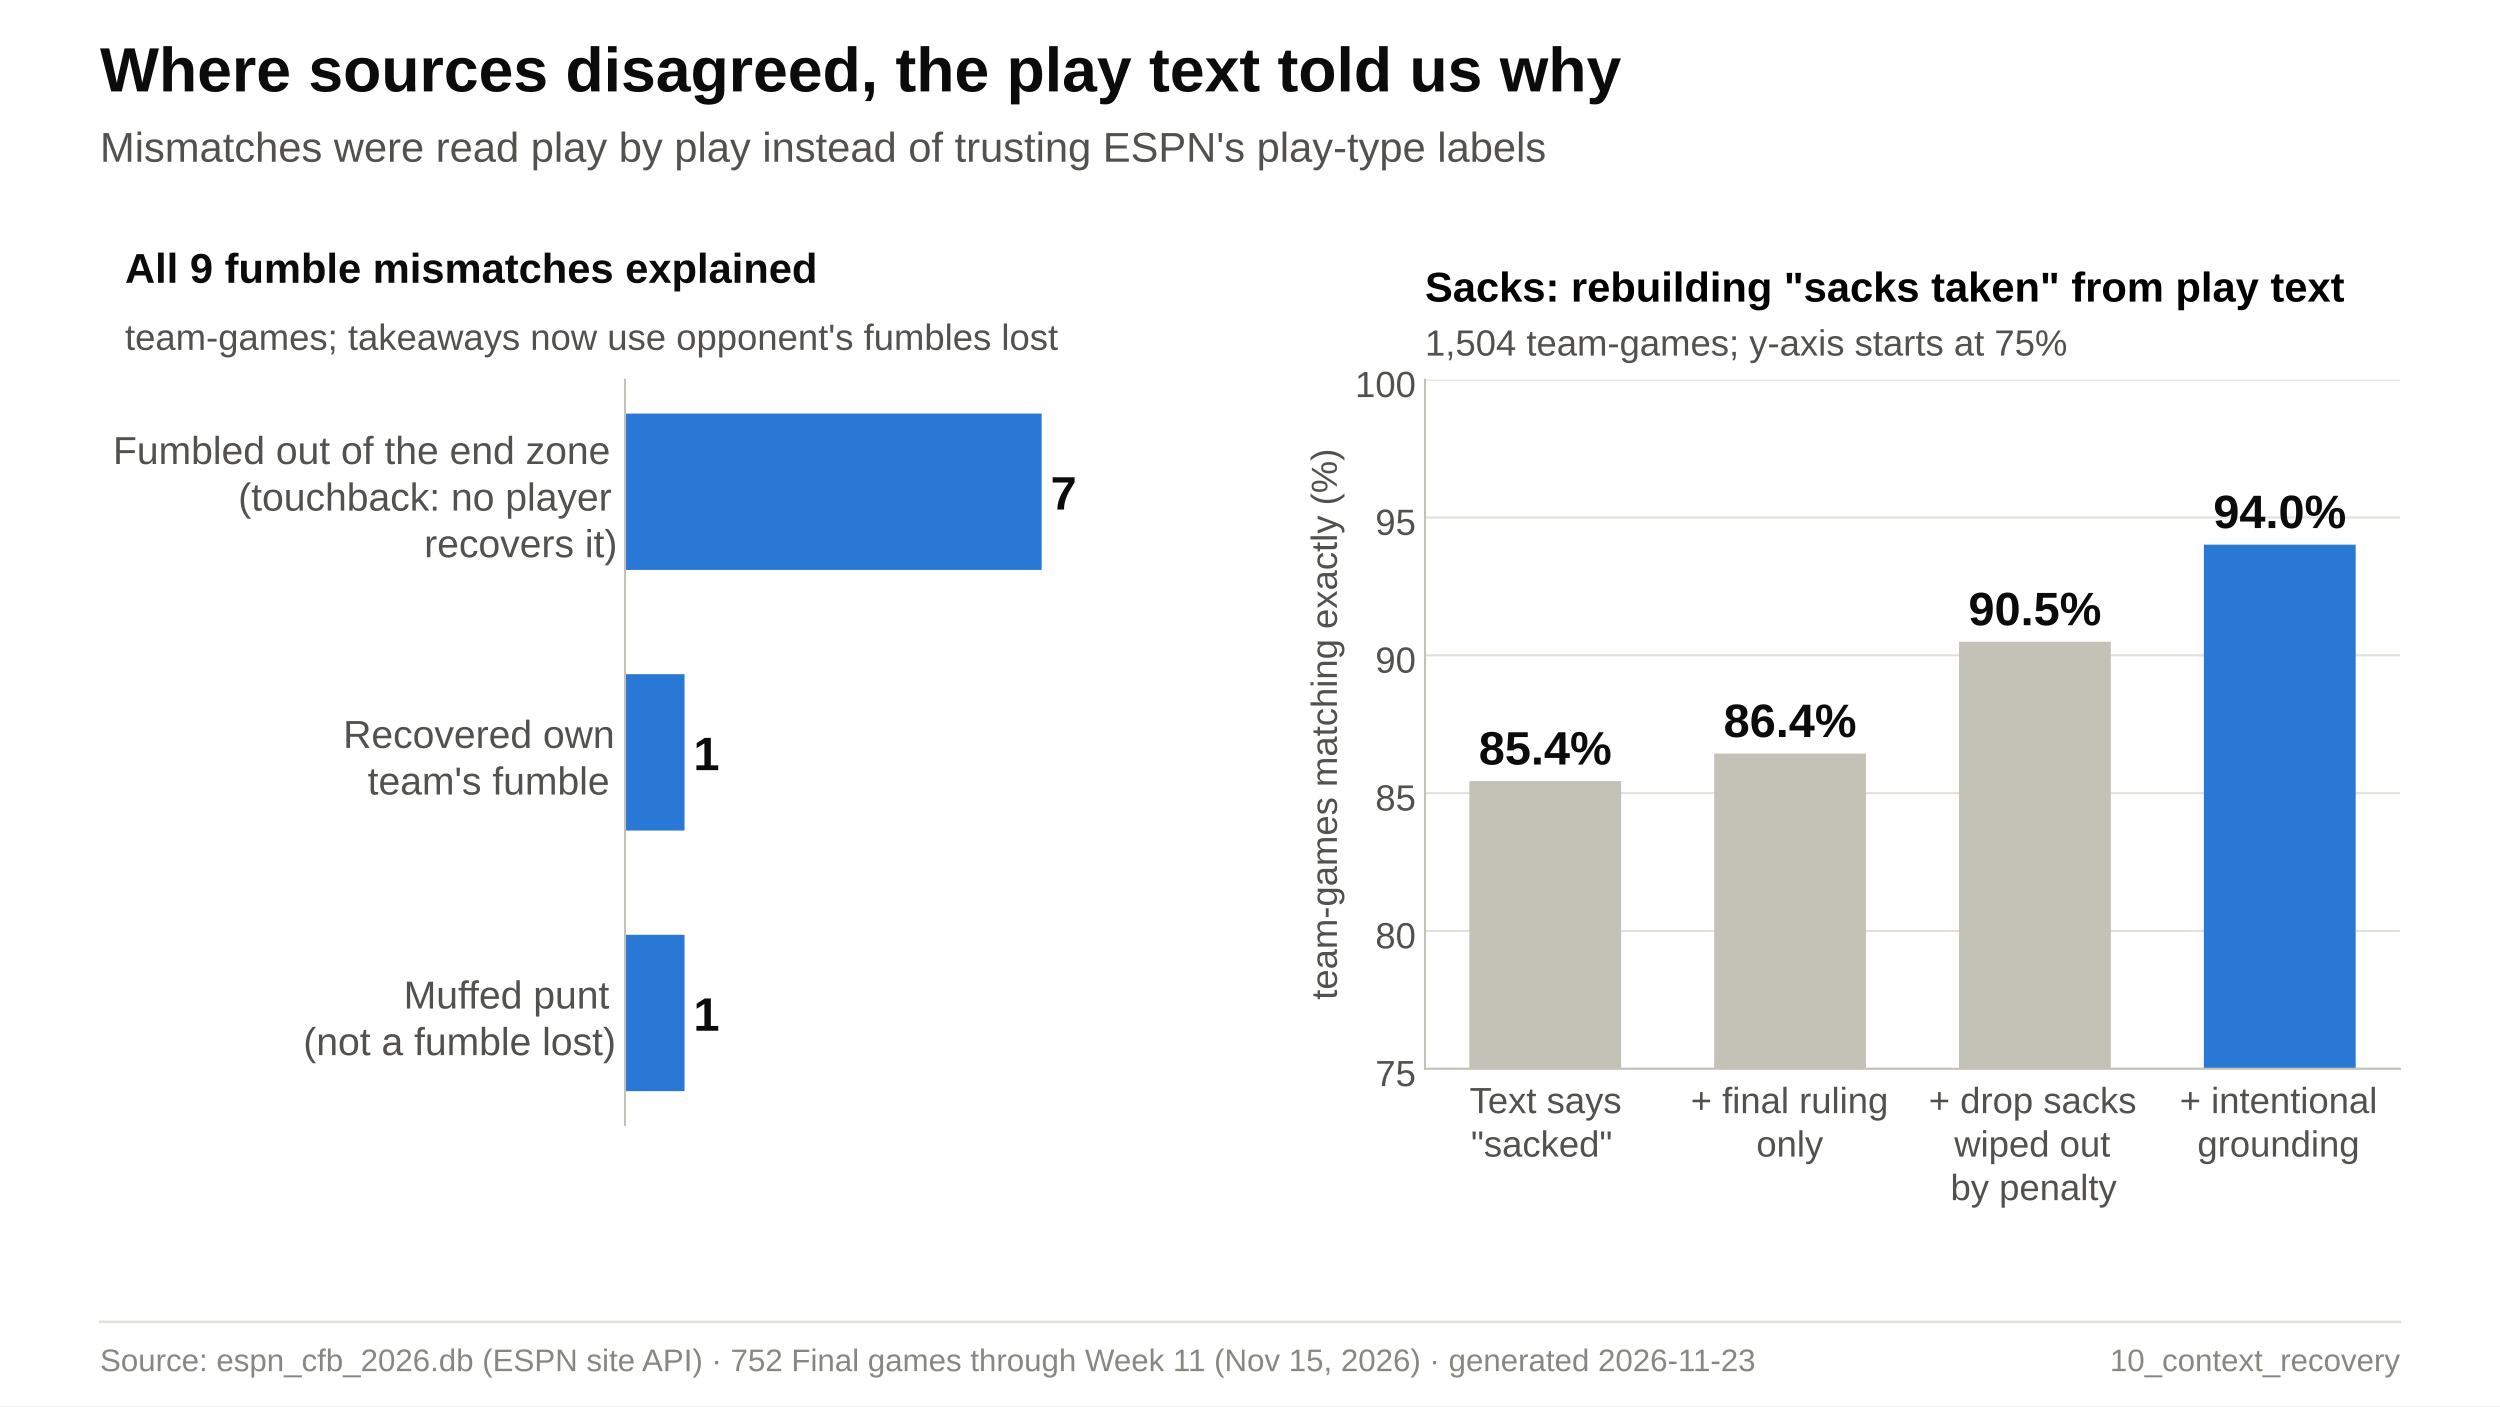
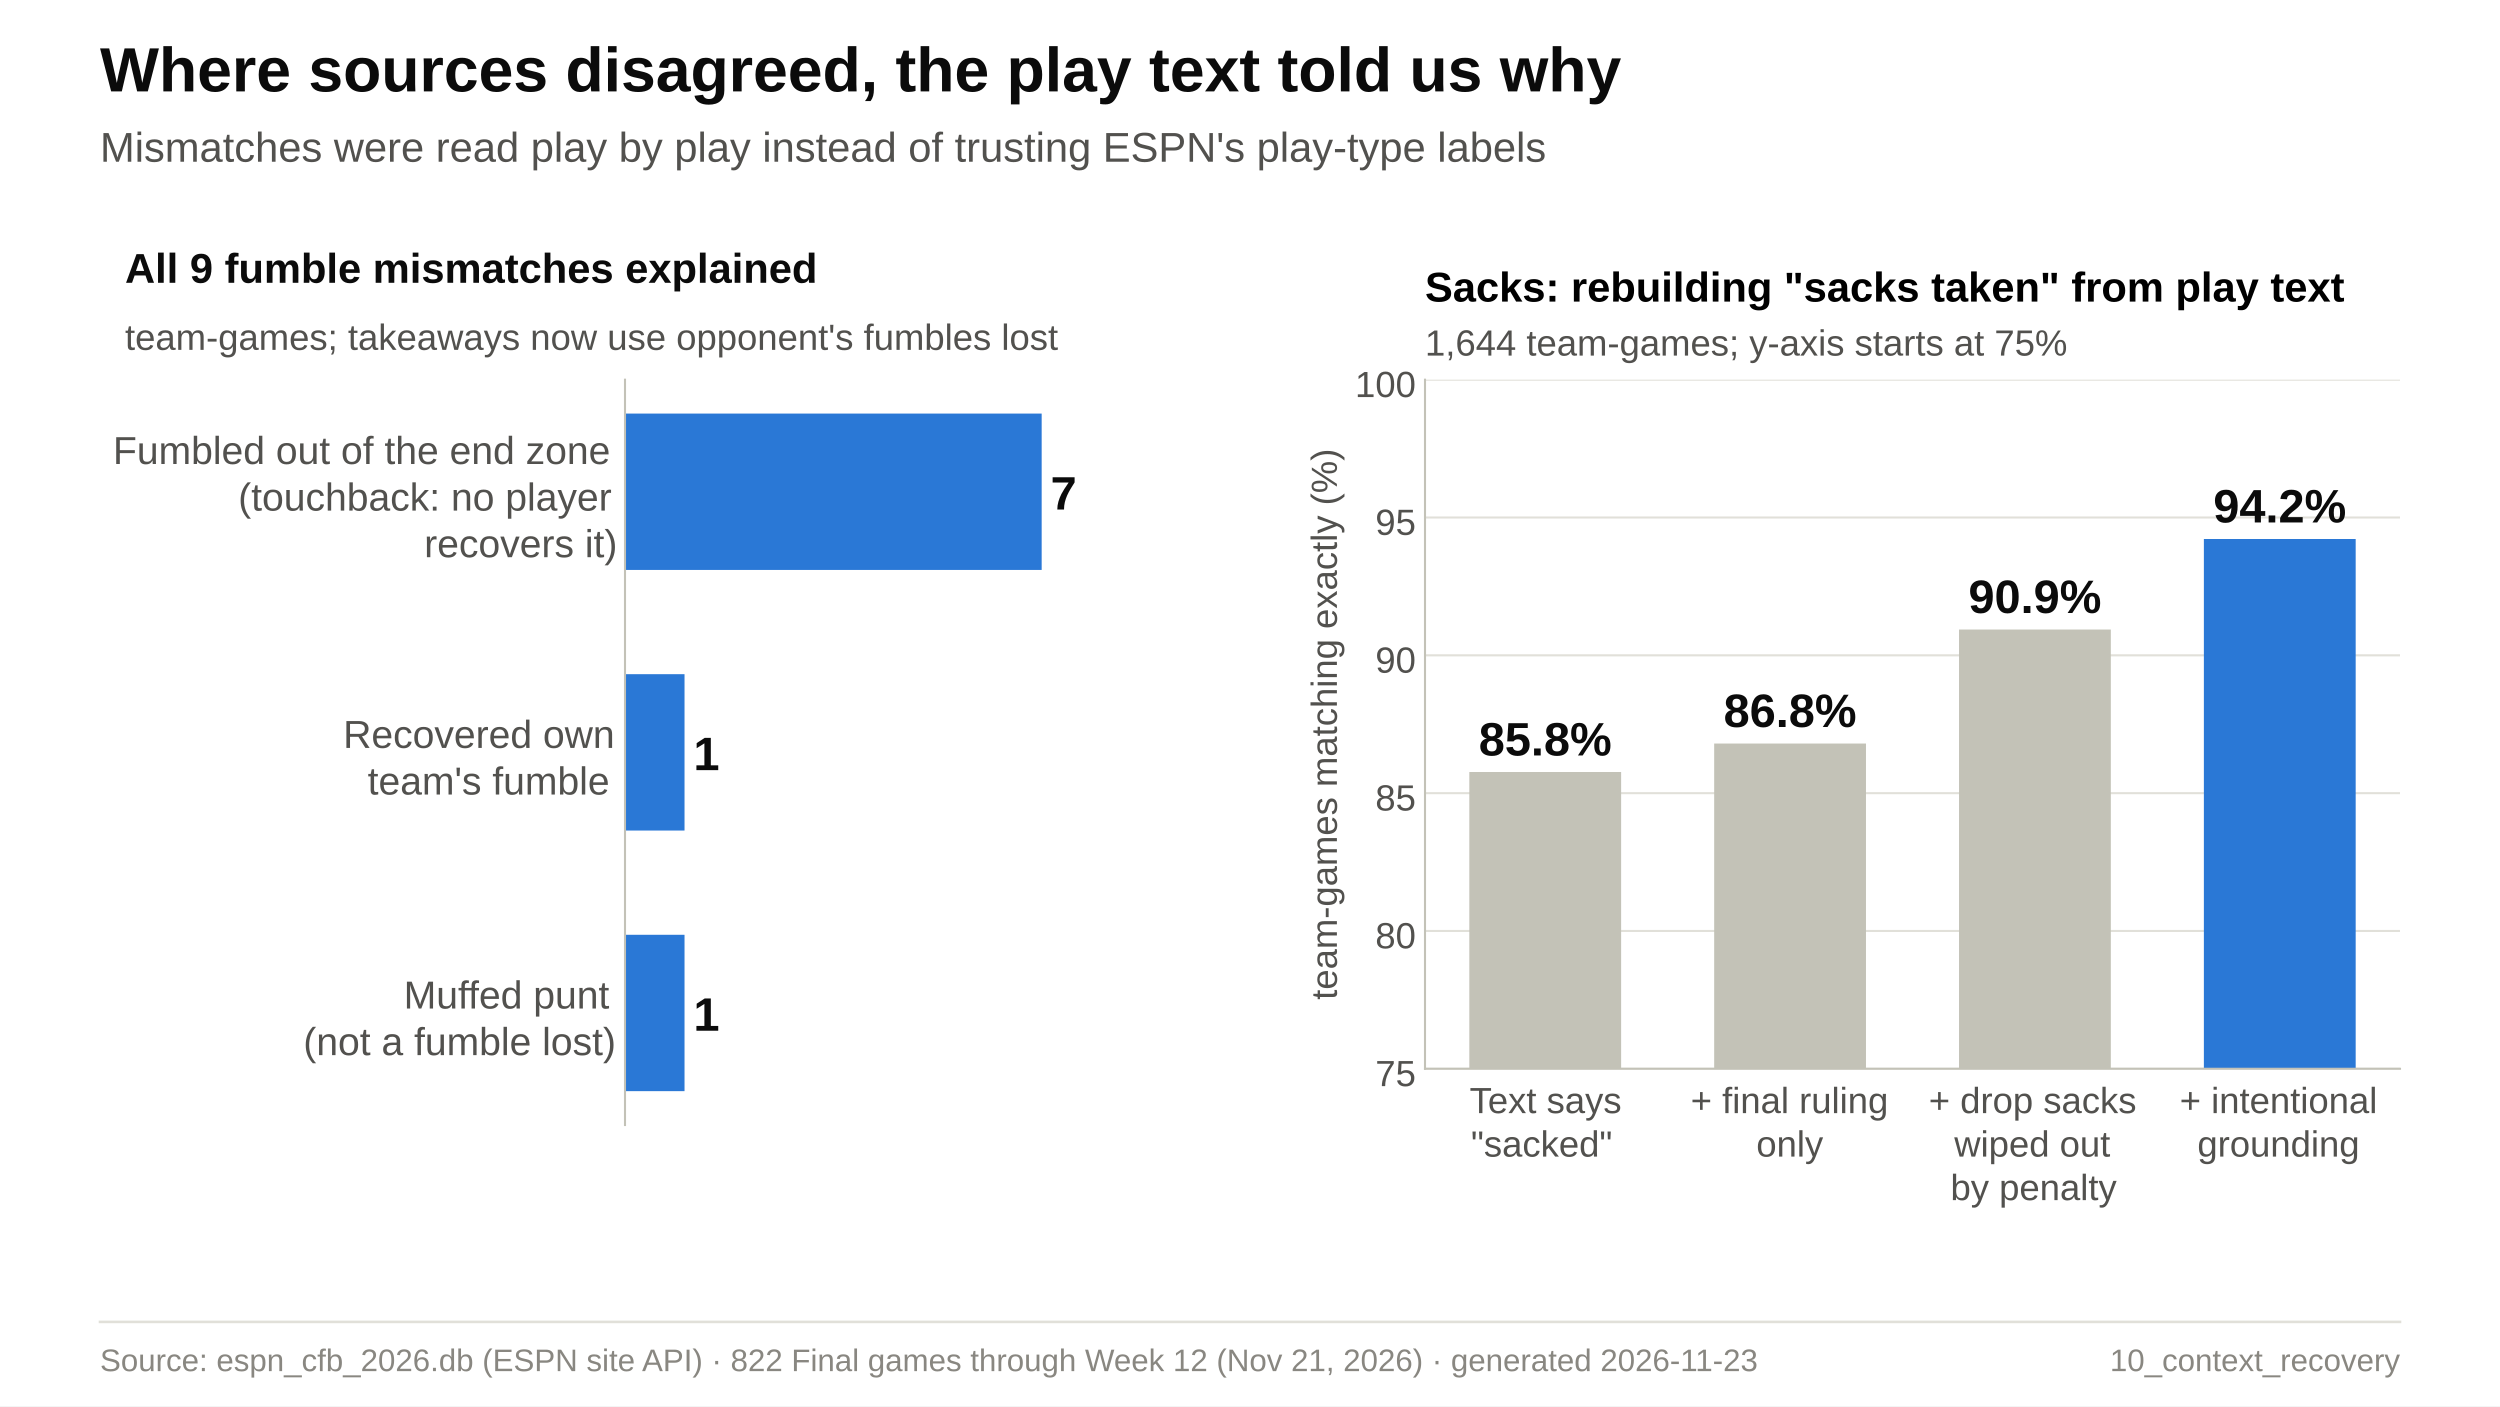
<svg xmlns="http://www.w3.org/2000/svg" width="959.976pt" height="540pt" viewBox="0 0 959.976 540" version="1.1">
  <defs>
    <style type="text/css">*{stroke-linejoin: round; stroke-linecap: butt}</style>
  </defs>
  <g id="figure_1">
    <g id="patch_1">
      <path d="M 0 540  L 959.976 540  L 959.976 0  L 0 0  z " style="fill: #ffffff" />
    </g>
    <g id="axes_1">
      <g id="patch_2">
        <path d="M 239.994 432  L 431.989 432  L 431.989 145.8  L 239.994 145.8  z " style="fill: #ffffff" />
      </g>
      <g id="patch_3">
-         <path d="M 239.994 218.851  L 399.99 218.851  L 399.99 158.809  L 239.994 158.809  z " clip-path="url(#p2aa6755f7f)" style="fill: #2a78d6" />
+         <path d="M 239.994 218.851  L 399.99 218.851  L 399.99 158.809  L 239.994 158.809  z " clip-path="url(#p139a22a9b5)" style="fill: #2a78d6" />
      </g>
      <g id="patch_4">
-         <path d="M 239.994 318.921  L 262.851 318.921  L 262.851 258.879  L 239.994 258.879  z " clip-path="url(#p2aa6755f7f)" style="fill: #2a78d6" />
+         <path d="M 239.994 318.921  L 262.851 318.921  L 262.851 258.879  L 239.994 258.879  z " clip-path="url(#p139a22a9b5)" style="fill: #2a78d6" />
      </g>
      <g id="patch_5">
-         <path d="M 239.994 418.991  L 262.851 418.991  L 262.851 358.949  L 239.994 358.949  z " clip-path="url(#p2aa6755f7f)" style="fill: #2a78d6" />
+         <path d="M 239.994 418.991  L 262.851 418.991  L 262.851 358.949  L 239.994 358.949  z " clip-path="url(#p139a22a9b5)" style="fill: #2a78d6" />
      </g>
      <g id="matplotlib.axis_1" />
      <g id="matplotlib.axis_2">
        <g id="ytick_1">
          <g id="line2d_1" />
          <g id="text_1">
            <text style="font-size: 15px; font-family: 'Helvetica Neue', 'Arial', 'DejaVu Sans'; fill: #52514e" transform="translate(43.38775 178.1801)">Fumbled out of the end zone</text>
            <text style="font-size: 15px; font-family: 'Helvetica Neue', 'Arial', 'DejaVu Sans'; fill: #52514e" transform="translate(91.45806 196.0751)">(touchback: no player</text>
            <text style="font-size: 15px; font-family: 'Helvetica Neue', 'Arial', 'DejaVu Sans'; fill: #52514e" transform="translate(162.8862 213.9701)">recovers it)</text>
          </g>
        </g>
        <g id="ytick_2">
          <g id="line2d_2" />
          <g id="text_2">
            <text style="font-size: 15px; font-family: 'Helvetica Neue', 'Arial', 'DejaVu Sans'; fill: #52514e" transform="translate(131.7776 287.1975)">Recovered own</text>
            <text style="font-size: 15px; font-family: 'Helvetica Neue', 'Arial', 'DejaVu Sans'; fill: #52514e" transform="translate(141.1713 305.0925)">team's fumble</text>
          </g>
        </g>
        <g id="ytick_3">
          <g id="line2d_3" />
          <g id="text_3">
            <text style="font-size: 15px; font-family: 'Helvetica Neue', 'Arial', 'DejaVu Sans'; fill: #52514e" transform="translate(155.0182 387.2674)">Muffed punt</text>
            <text style="font-size: 15px; font-family: 'Helvetica Neue', 'Arial', 'DejaVu Sans'; fill: #52514e" transform="translate(116.4635 405.1624)">(not a fumble lost)</text>
          </g>
        </g>
      </g>
      <g id="patch_6">
        <path d="M 239.994 432  L 239.994 145.8  " style="fill: none; stroke: #c3c2b7; stroke-width: 0.8; stroke-linejoin: miter; stroke-linecap: square" />
      </g>
      <g id="text_4">
        <text style="font-weight: 700; font-size: 18px; font-family: 'Helvetica Neue', 'Arial', 'DejaVu Sans'; text-anchor: start; fill: #0b0b0b" x="403.418" y="195.652" transform="rotate(-0 403.4185 195.6521)">7</text>
      </g>
      <g id="text_5">
        <text style="font-weight: 700; font-size: 18px; font-family: 'Helvetica Neue', 'Arial', 'DejaVu Sans'; text-anchor: start; fill: #0b0b0b" x="266.279" y="295.722" transform="rotate(-0 266.2791 295.722)">1</text>
      </g>
      <g id="text_6">
        <text style="font-weight: 700; font-size: 18px; font-family: 'Helvetica Neue', 'Arial', 'DejaVu Sans'; text-anchor: start; fill: #0b0b0b" x="266.279" y="395.792" transform="rotate(-0 266.2791 395.7919)">1</text>
      </g>
      <g id="text_7">
        <text style="font-weight: 700; font-size: 16px; font-family: 'Helvetica Neue', 'Arial', 'DejaVu Sans'; text-anchor: start; fill: #0b0b0b" x="47.999" y="108.594" transform="rotate(-0 47.9988 108.594)">All 9 fumble mismatches explained</text>
      </g>
      <g id="text_8">
        <text style="font-size: 14px; font-family: 'Helvetica Neue', 'Arial', 'DejaVu Sans'; text-anchor: start; fill: #52514e" x="47.999" y="134.352" transform="rotate(-0 47.9988 134.352)">team-games; takeaways now use opponent's fumbles lost</text>
      </g>
    </g>
    <g id="axes_2">
      <g id="patch_7">
        <path d="M 547.186 410.4  L 921.577 410.4  L 921.577 145.8  L 547.186 145.8  z " style="fill: #ffffff" />
      </g>
      <g id="matplotlib.axis_3">
        <g id="xtick_1">
          <g id="line2d_4" />
          <g id="text_9">
            <text style="font-size: 14px; font-family: 'Helvetica Neue', 'Arial', 'DejaVu Sans'; fill: #52514e" transform="translate(564.3136 427.424)">Text says</text>
            <text style="font-size: 14px; font-family: 'Helvetica Neue', 'Arial', 'DejaVu Sans'; fill: #52514e" transform="translate(564.8255 444.126)">"sacked"</text>
          </g>
        </g>
        <g id="xtick_2">
          <g id="line2d_5" />
          <g id="text_10">
            <text style="font-size: 14px; font-family: 'Helvetica Neue', 'Arial', 'DejaVu Sans'; fill: #52514e" transform="translate(649.2081 427.424)">+ final ruling</text>
            <text style="font-size: 14px; font-family: 'Helvetica Neue', 'Arial', 'DejaVu Sans'; fill: #52514e" transform="translate(674.407 444.126)">only</text>
          </g>
        </g>
        <g id="xtick_3">
          <g id="line2d_6" />
          <g id="text_11">
            <text style="font-size: 14px; font-family: 'Helvetica Neue', 'Arial', 'DejaVu Sans'; fill: #52514e" transform="translate(740.6236 427.424)">+ drop sacks</text>
            <text style="font-size: 14px; font-family: 'Helvetica Neue', 'Arial', 'DejaVu Sans'; fill: #52514e" transform="translate(750.4105 444.126)">wiped out</text>
            <text style="font-size: 14px; font-family: 'Helvetica Neue', 'Arial', 'DejaVu Sans'; fill: #52514e" transform="translate(748.9755 460.828)">by penalty</text>
          </g>
        </g>
        <g id="xtick_4">
          <g id="line2d_7" />
          <g id="text_12">
            <text style="font-size: 14px; font-family: 'Helvetica Neue', 'Arial', 'DejaVu Sans'; fill: #52514e" transform="translate(836.9828 427.424)">+ intentional</text>
            <text style="font-size: 14px; font-family: 'Helvetica Neue', 'Arial', 'DejaVu Sans'; fill: #52514e" transform="translate(843.7728 444.126)">grounding</text>
          </g>
        </g>
      </g>
      <g id="matplotlib.axis_4">
        <g id="ytick_4">
          <g id="line2d_8">
-             <path d="M 547.186 410.4  L 921.577 410.4  " clip-path="url(#pf48808d6e0)" style="fill: none; stroke: #e1e0d9; stroke-width: 0.8; stroke-linecap: square" />
+             <path d="M 547.186 410.4  L 921.577 410.4  " clip-path="url(#p7f64803ead)" style="fill: none; stroke: #e1e0d9; stroke-width: 0.8; stroke-linecap: square" />
          </g>
          <g id="line2d_9" />
          <g id="text_13">
            <text style="font-size: 14px; font-family: 'Helvetica Neue', 'Arial', 'DejaVu Sans'; text-anchor: end; fill: #52514e" x="543.686" y="417.064" transform="rotate(-0 543.6863 417.064)">75</text>
          </g>
        </g>
        <g id="ytick_5">
          <g id="line2d_10">
-             <path d="M 547.186 357.48  L 921.577 357.48  " clip-path="url(#pf48808d6e0)" style="fill: none; stroke: #e1e0d9; stroke-width: 0.8; stroke-linecap: square" />
+             <path d="M 547.186 357.48  L 921.577 357.48  " clip-path="url(#p7f64803ead)" style="fill: none; stroke: #e1e0d9; stroke-width: 0.8; stroke-linecap: square" />
          </g>
          <g id="line2d_11" />
          <g id="text_14">
            <text style="font-size: 14px; font-family: 'Helvetica Neue', 'Arial', 'DejaVu Sans'; text-anchor: end; fill: #52514e" x="543.686" y="364.144" transform="rotate(-0 543.6863 364.144)">80</text>
          </g>
        </g>
        <g id="ytick_6">
          <g id="line2d_12">
-             <path d="M 547.186 304.56  L 921.577 304.56  " clip-path="url(#pf48808d6e0)" style="fill: none; stroke: #e1e0d9; stroke-width: 0.8; stroke-linecap: square" />
+             <path d="M 547.186 304.56  L 921.577 304.56  " clip-path="url(#p7f64803ead)" style="fill: none; stroke: #e1e0d9; stroke-width: 0.8; stroke-linecap: square" />
          </g>
          <g id="line2d_13" />
          <g id="text_15">
            <text style="font-size: 14px; font-family: 'Helvetica Neue', 'Arial', 'DejaVu Sans'; text-anchor: end; fill: #52514e" x="543.686" y="311.224" transform="rotate(-0 543.6863 311.224)">85</text>
          </g>
        </g>
        <g id="ytick_7">
          <g id="line2d_14">
-             <path d="M 547.186 251.64  L 921.577 251.64  " clip-path="url(#pf48808d6e0)" style="fill: none; stroke: #e1e0d9; stroke-width: 0.8; stroke-linecap: square" />
+             <path d="M 547.186 251.64  L 921.577 251.64  " clip-path="url(#p7f64803ead)" style="fill: none; stroke: #e1e0d9; stroke-width: 0.8; stroke-linecap: square" />
          </g>
          <g id="line2d_15" />
          <g id="text_16">
            <text style="font-size: 14px; font-family: 'Helvetica Neue', 'Arial', 'DejaVu Sans'; text-anchor: end; fill: #52514e" x="543.686" y="258.304" transform="rotate(-0 543.6863 258.304)">90</text>
          </g>
        </g>
        <g id="ytick_8">
          <g id="line2d_16">
-             <path d="M 547.186 198.72  L 921.577 198.72  " clip-path="url(#pf48808d6e0)" style="fill: none; stroke: #e1e0d9; stroke-width: 0.8; stroke-linecap: square" />
+             <path d="M 547.186 198.72  L 921.577 198.72  " clip-path="url(#p7f64803ead)" style="fill: none; stroke: #e1e0d9; stroke-width: 0.8; stroke-linecap: square" />
          </g>
          <g id="line2d_17" />
          <g id="text_17">
            <text style="font-size: 14px; font-family: 'Helvetica Neue', 'Arial', 'DejaVu Sans'; text-anchor: end; fill: #52514e" x="543.686" y="205.384" transform="rotate(-0 543.6863 205.384)">95</text>
          </g>
        </g>
        <g id="ytick_9">
          <g id="line2d_18">
-             <path d="M 547.186 145.8  L 921.577 145.8  " clip-path="url(#pf48808d6e0)" style="fill: none; stroke: #e1e0d9; stroke-width: 0.8; stroke-linecap: square" />
+             <path d="M 547.186 145.8  L 921.577 145.8  " clip-path="url(#p7f64803ead)" style="fill: none; stroke: #e1e0d9; stroke-width: 0.8; stroke-linecap: square" />
          </g>
          <g id="line2d_19" />
          <g id="text_18">
            <text style="font-size: 14px; font-family: 'Helvetica Neue', 'Arial', 'DejaVu Sans'; text-anchor: end; fill: #52514e" x="543.686" y="152.464" transform="rotate(-0 543.6863 152.464)">100</text>
          </g>
        </g>
        <g id="text_19">
          <text style="font-size: 14px; font-family: 'Helvetica Neue', 'Arial', 'DejaVu Sans'; text-anchor: middle; fill: #52514e" x="513.355" y="278.1" transform="rotate(-90 513.3549 278.1)">team-games matching exactly (%)</text>
        </g>
      </g>
      <g id="patch_8">
-         <path d="M 564.204 1204.2  L 622.497 1204.2  L 622.497 299.915  L 564.204 299.915  z " clip-path="url(#pf48808d6e0)" style="fill: #c3c2b7" />
+         <path d="M 564.204 1204.2  L 622.497 1204.2  L 622.497 296.448  L 564.204 296.448  z " clip-path="url(#p7f64803ead)" style="fill: #c3c2b7" />
      </g>
      <g id="patch_9">
-         <path d="M 658.225 1204.2  L 716.518 1204.2  L 716.518 289.36  L 658.225 289.36  z " clip-path="url(#pf48808d6e0)" style="fill: #c3c2b7" />
+         <path d="M 658.225 1204.2  L 716.518 1204.2  L 716.518 285.504  L 658.225 285.504  z " clip-path="url(#p7f64803ead)" style="fill: #c3c2b7" />
      </g>
      <g id="patch_10">
-         <path d="M 752.246 1204.2  L 810.538 1204.2  L 810.538 246.432  L 752.246 246.432  z " clip-path="url(#pf48808d6e0)" style="fill: #c3c2b7" />
+         <path d="M 752.246 1204.2  L 810.538 1204.2  L 810.538 241.726  L 752.246 241.726  z " clip-path="url(#p7f64803ead)" style="fill: #c3c2b7" />
      </g>
      <g id="patch_11">
-         <path d="M 846.266 1204.2  L 904.559 1204.2  L 904.559 209.135  L 846.266 209.135  z " clip-path="url(#pf48808d6e0)" style="fill: #2a78d6" />
+         <path d="M 846.266 1204.2  L 904.559 1204.2  L 904.559 206.961  L 846.266 206.961  z " clip-path="url(#p7f64803ead)" style="fill: #2a78d6" />
      </g>
      <g id="patch_12">
        <path d="M 547.186 410.4  L 547.186 145.8  " style="fill: none; stroke: #c3c2b7; stroke-width: 0.8; stroke-linejoin: miter; stroke-linecap: square" />
      </g>
      <g id="patch_13">
        <path d="M 547.186 410.4  L 921.577 410.4  " style="fill: none; stroke: #c3c2b7; stroke-width: 0.8; stroke-linejoin: miter; stroke-linecap: square" />
      </g>
      <g id="text_20">
-         <text style="font-weight: 700; font-size: 18px; font-family: 'Helvetica Neue', 'Arial', 'DejaVu Sans'; text-anchor: middle; fill: #0b0b0b" x="593.351" y="293.565" transform="rotate(-0 593.3505 293.565)">85.4%</text>
+         <text style="font-weight: 700; font-size: 18px; font-family: 'Helvetica Neue', 'Arial', 'DejaVu Sans'; text-anchor: middle; fill: #0b0b0b" x="593.351" y="290.098" transform="rotate(-0 593.3505 290.0978)">85.8%</text>
      </g>
      <g id="text_21">
-         <text style="font-weight: 700; font-size: 18px; font-family: 'Helvetica Neue', 'Arial', 'DejaVu Sans'; text-anchor: middle; fill: #0b0b0b" x="687.371" y="283.009" transform="rotate(-0 687.3713 283.0092)">86.4%</text>
+         <text style="font-weight: 700; font-size: 18px; font-family: 'Helvetica Neue', 'Arial', 'DejaVu Sans'; text-anchor: middle; fill: #0b0b0b" x="687.371" y="279.153" transform="rotate(-0 687.3713 279.1533)">86.8%</text>
      </g>
      <g id="text_22">
-         <text style="font-weight: 700; font-size: 18px; font-family: 'Helvetica Neue', 'Arial', 'DejaVu Sans'; text-anchor: middle; fill: #0b0b0b" x="781.392" y="240.082" transform="rotate(-0 781.392 240.082)">90.5%</text>
+         <text style="font-weight: 700; font-size: 18px; font-family: 'Helvetica Neue', 'Arial', 'DejaVu Sans'; text-anchor: middle; fill: #0b0b0b" x="781.392" y="235.375" transform="rotate(-0 781.392 235.3751)">90.9%</text>
      </g>
      <g id="text_23">
-         <text style="font-weight: 700; font-size: 18px; font-family: 'Helvetica Neue', 'Arial', 'DejaVu Sans'; text-anchor: middle; fill: #0b0b0b" x="875.413" y="202.785" transform="rotate(-0 875.4128 202.7847)">94.0%</text>
+         <text style="font-weight: 700; font-size: 18px; font-family: 'Helvetica Neue', 'Arial', 'DejaVu Sans'; text-anchor: middle; fill: #0b0b0b" x="875.413" y="200.61" transform="rotate(-0 875.4128 200.6102)">94.2%</text>
      </g>
      <g id="text_24">
-         <text style="font-size: 14px; font-family: 'Helvetica Neue', 'Arial', 'DejaVu Sans'; text-anchor: start; fill: #52514e" x="547.186" y="136.539" transform="rotate(-0 547.1863 136.539)">1,504 team-games; y-axis starts at 75%</text>
+         <text style="font-size: 14px; font-family: 'Helvetica Neue', 'Arial', 'DejaVu Sans'; text-anchor: start; fill: #52514e" x="547.186" y="136.539" transform="rotate(-0 547.1863 136.539)">1,644 team-games; y-axis starts at 75%</text>
      </g>
      <g id="text_25">
        <text style="font-weight: 700; font-size: 16px; font-family: 'Helvetica Neue', 'Arial', 'DejaVu Sans'; text-anchor: start" x="547.186" y="115.8" transform="rotate(-0 547.1863 115.8)">Sacks: rebuilding "sacks taken" from play text</text>
      </g>
    </g>
    <g id="line2d_20">
      <path d="M 38.399 507.6  L 921.577 507.6  " style="fill: none; stroke: #e1e0d9; stroke-linecap: square" />
    </g>
    <g id="text_26">
      <text style="font-weight: 700; font-size: 24px; font-family: 'Helvetica Neue', 'Arial', 'DejaVu Sans'; text-anchor: start; fill: #0b0b0b" x="38.399" y="35.1" transform="rotate(-0 38.39904 35.1)">Where sources disagreed, the play text told us why</text>
    </g>
    <g id="text_27">
      <text style="font-size: 16px; font-family: 'Helvetica Neue', 'Arial', 'DejaVu Sans'; text-anchor: start; fill: #52514e" x="38.399" y="62.1" transform="rotate(-0 38.39904 62.1)">Mismatches were read play by play instead of trusting ESPN's play-type labels</text>
    </g>
    <g id="text_28">
-       <text style="font-size: 12px; font-family: 'Helvetica Neue', 'Arial', 'DejaVu Sans'; text-anchor: start; fill: #898781" x="38.399" y="526.5" transform="rotate(-0 38.39904 526.5)">Source: espn_cfb_2026.db (ESPN site API) · 752 Final games through Week 11 (Nov 15, 2026) · generated 2026-11-23</text>
+       <text style="font-size: 12px; font-family: 'Helvetica Neue', 'Arial', 'DejaVu Sans'; text-anchor: start; fill: #898781" x="38.399" y="526.5" transform="rotate(-0 38.39904 526.5)">Source: espn_cfb_2026.db (ESPN site API) · 822 Final games through Week 12 (Nov 21, 2026) · generated 2026-11-23</text>
    </g>
    <g id="text_29">
      <text style="font-size: 12px; font-family: 'Helvetica Neue', 'Arial', 'DejaVu Sans'; text-anchor: end; fill: #898781" x="921.577" y="526.5" transform="rotate(-0 921.577 526.5)">10_context_recovery</text>
    </g>
  </g>
  <defs>
-     <clipPath id="p2aa6755f7f">
+     <clipPath id="p139a22a9b5">
      <rect x="239.994" y="145.8" width="191.995" height="286.2" />
    </clipPath>
-     <clipPath id="pf48808d6e0">
+     <clipPath id="p7f64803ead">
      <rect x="547.186" y="145.8" width="374.391" height="264.6" />
    </clipPath>
  </defs>
</svg>
